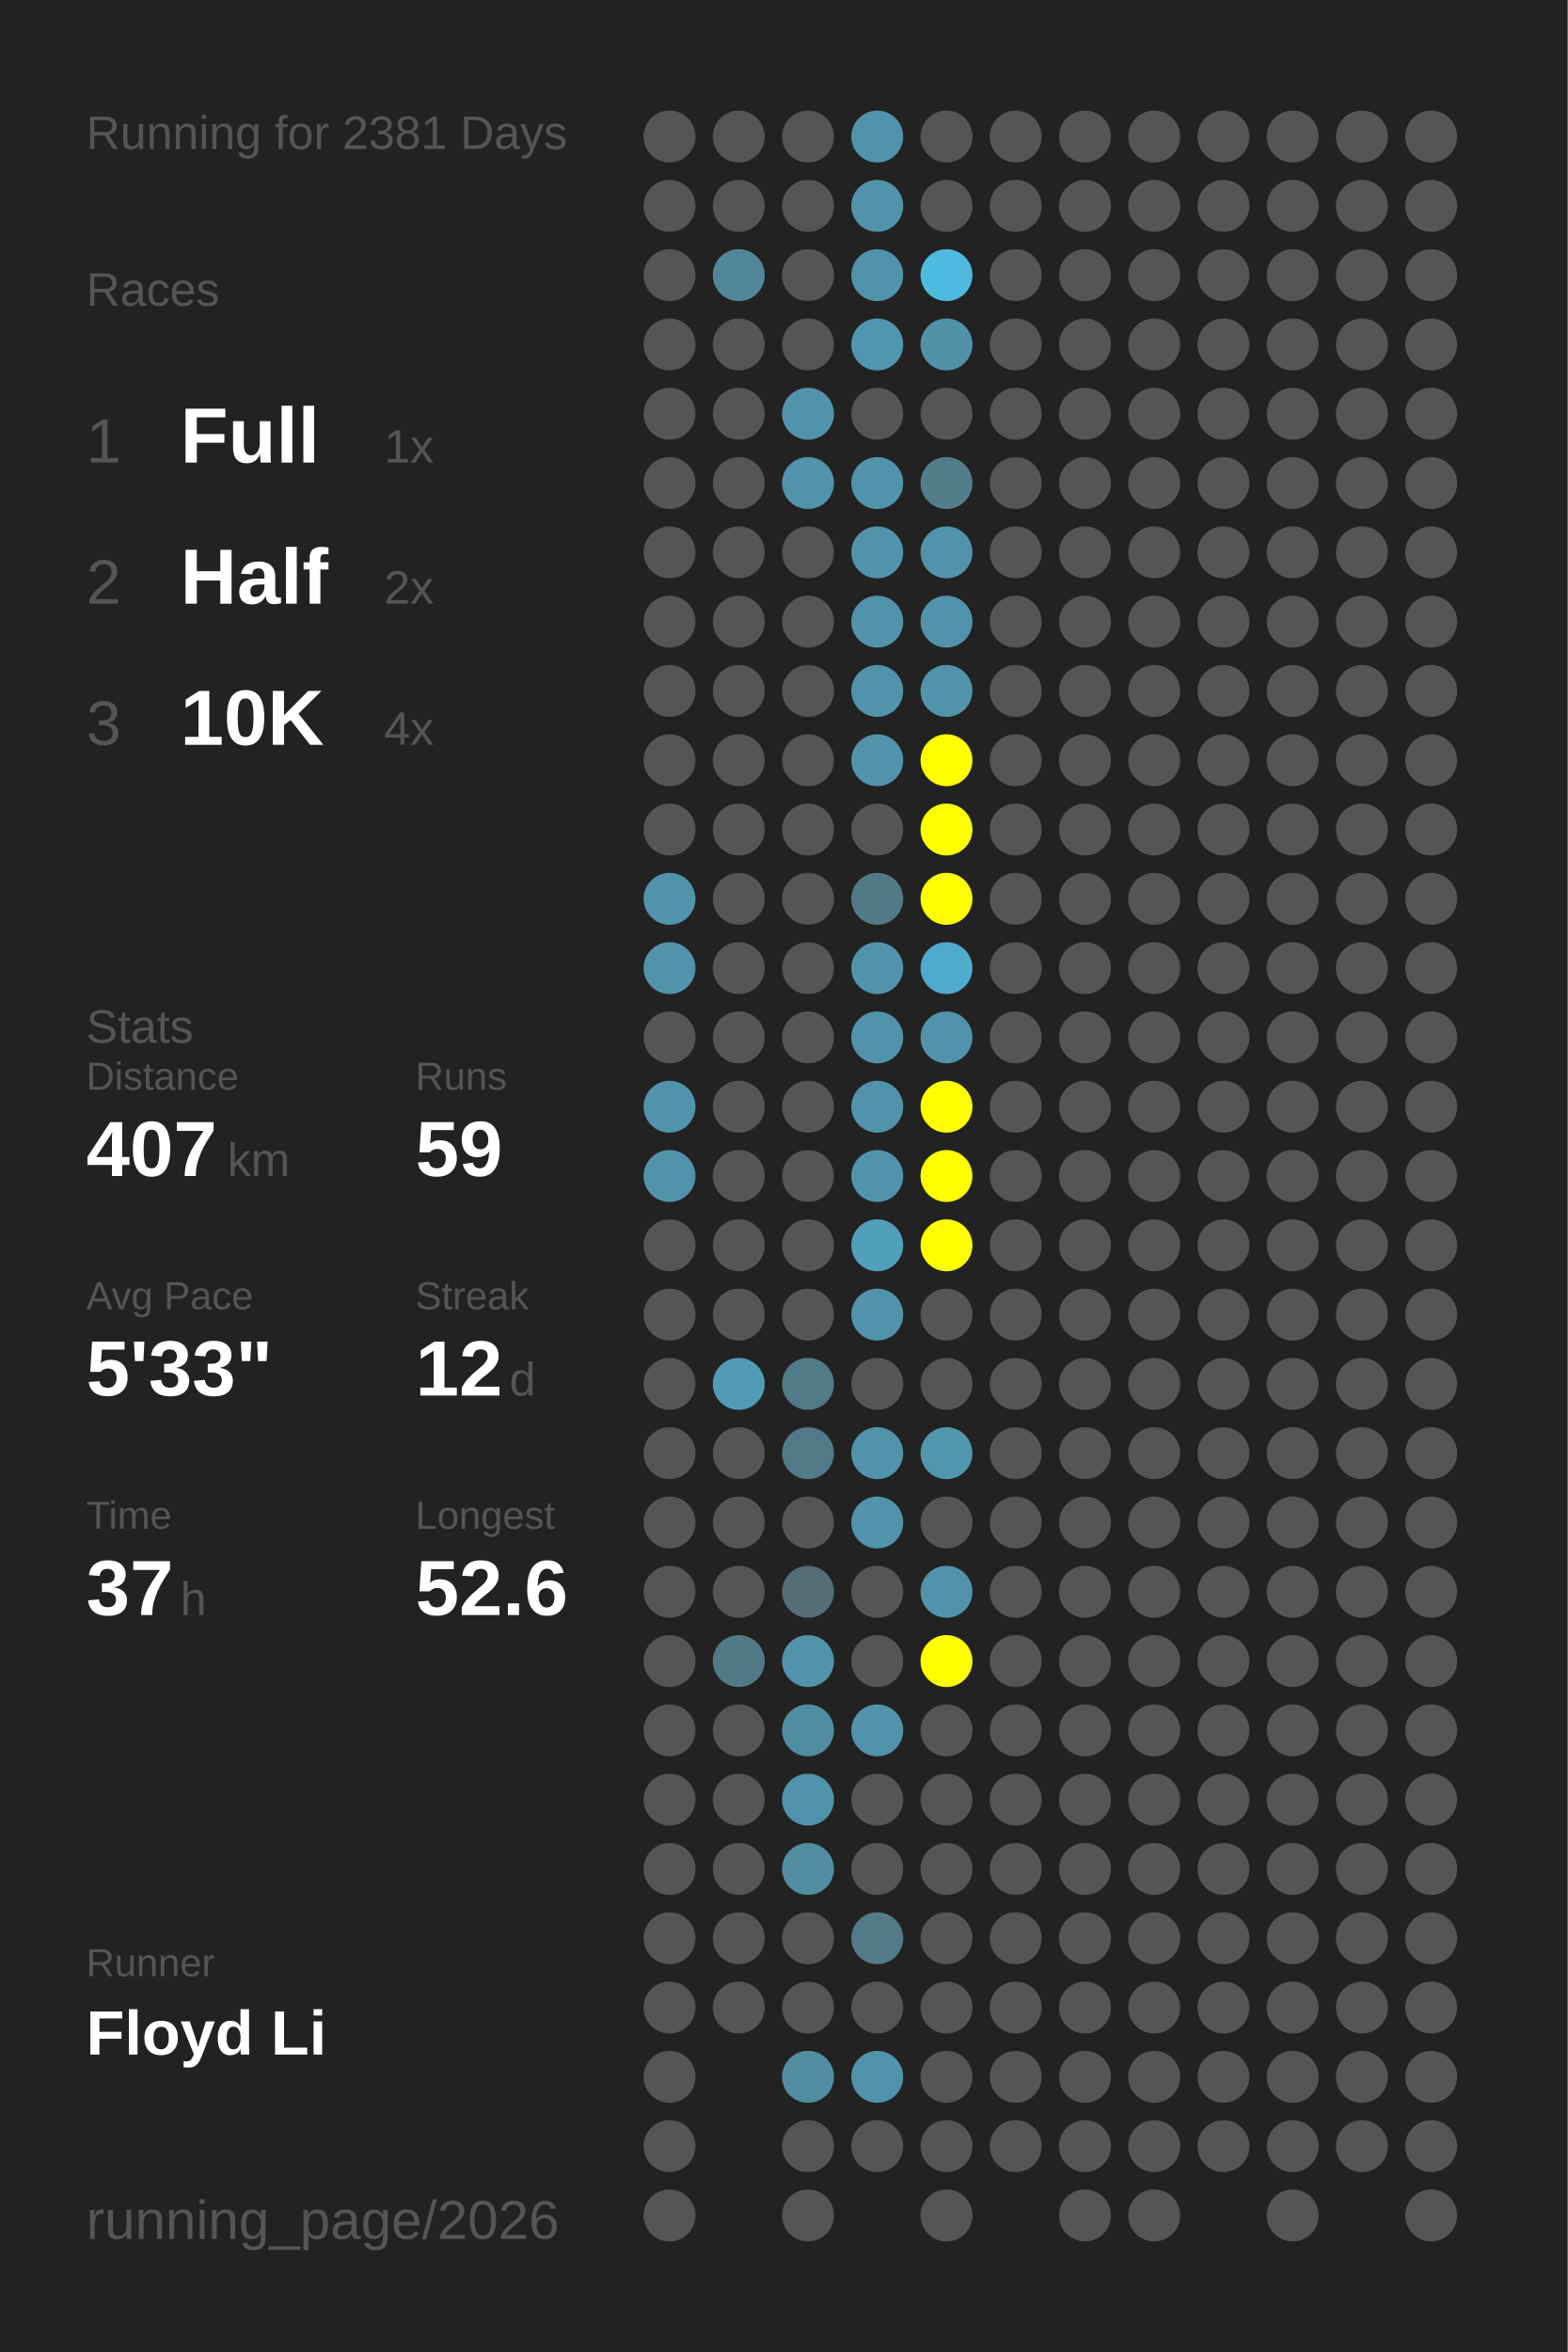
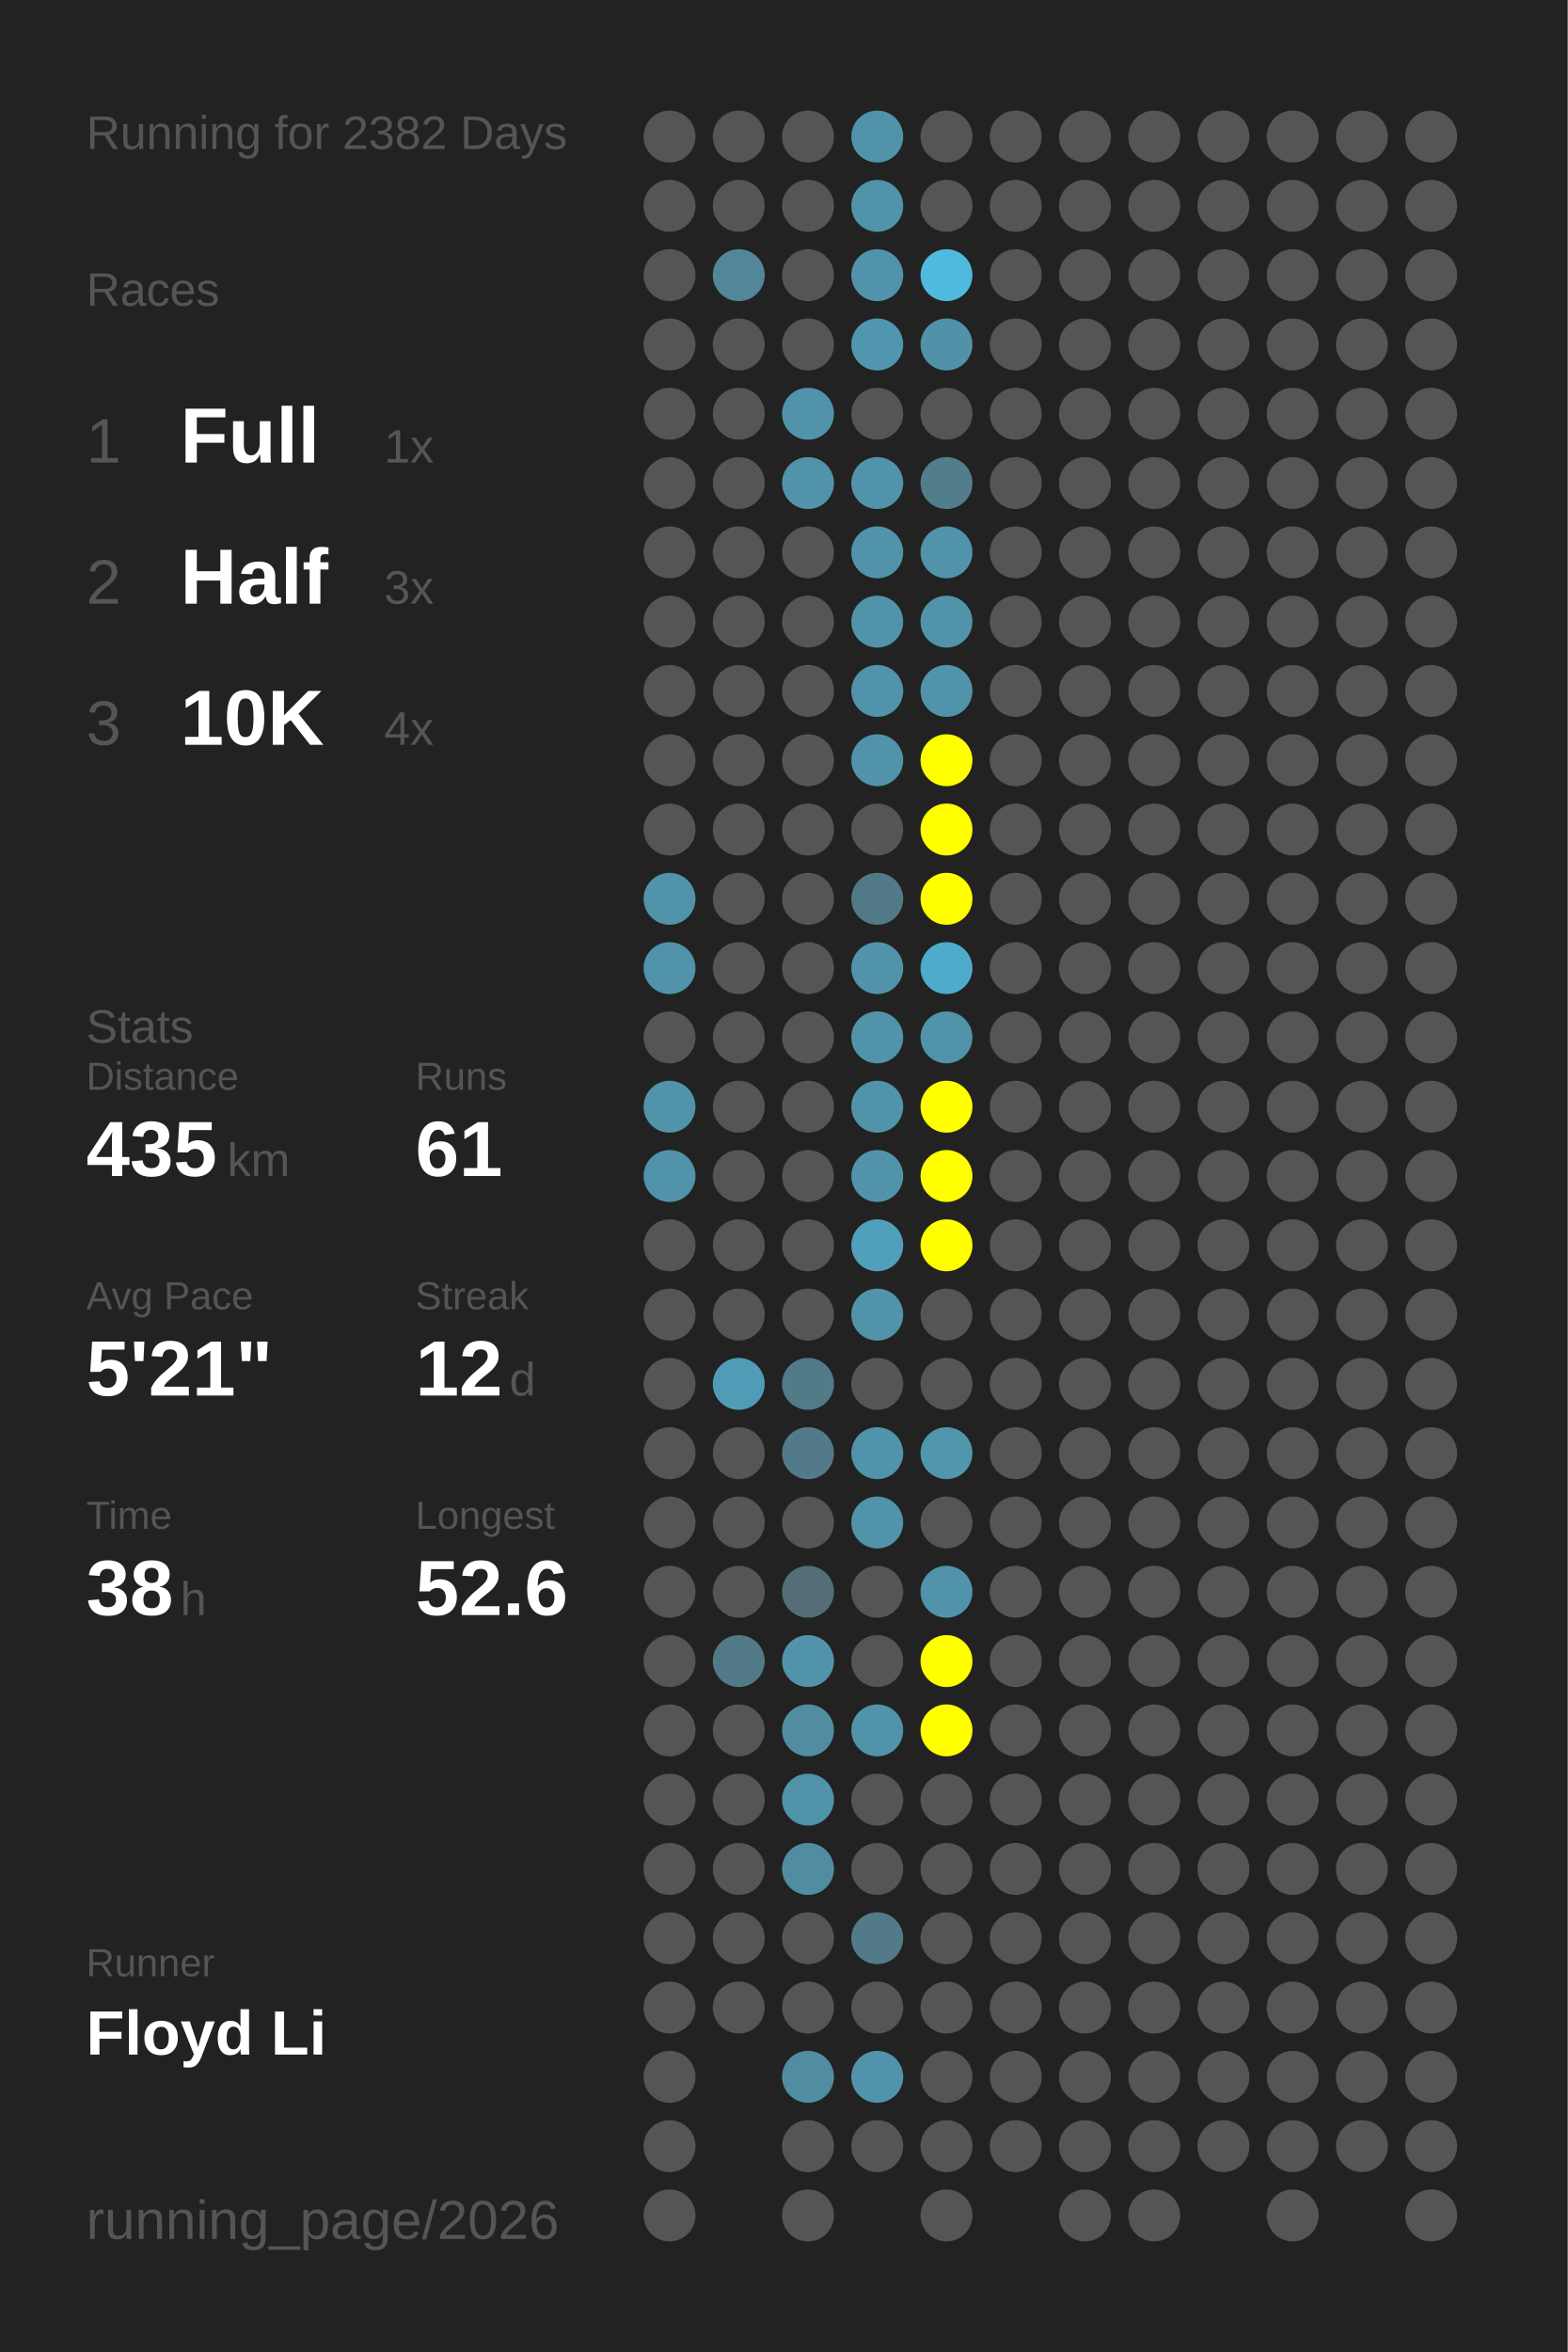
<svg xmlns="http://www.w3.org/2000/svg" baseProfile="full" height="300mm" version="1.1" viewBox="0,0,200,300" width="200mm">
  <defs />
  <rect fill="#222222" height="300" width="200" x="0" y="0" />
-   <text fill="#555555" style="font-size:6px; font-family:Arial;" x="11" y="19">Running for 2381 Days</text>
+   <text fill="#555555" style="font-size:6px; font-family:Arial;" x="11" y="19">Running for 2382 Days</text>
  <text fill="#555555" style="font-size:6px; font-family:Arial;" x="11" y="39">Races</text>
  <text fill="#555555" style="font-size:8px; font-family:Arial;" x="11" y="59">1</text>
  <text fill="#FFFFFF" style="font-size:10px; font-family:Arial; font-weight:bold;" x="23" y="59">Full</text>
  <text fill="#555555" style="font-size:6px; font-family:Arial;" x="49" y="59">1x</text>
  <text fill="#555555" style="font-size:8px; font-family:Arial;" x="11" y="77">2</text>
  <text fill="#FFFFFF" style="font-size:10px; font-family:Arial; font-weight:bold;" x="23" y="77">Half</text>
-   <text fill="#555555" style="font-size:6px; font-family:Arial;" x="49" y="77">2x</text>
+   <text fill="#555555" style="font-size:6px; font-family:Arial;" x="49" y="77">3x</text>
  <text fill="#555555" style="font-size:8px; font-family:Arial;" x="11" y="95">3</text>
  <text fill="#FFFFFF" style="font-size:10px; font-family:Arial; font-weight:bold;" x="23" y="95">10K</text>
  <text fill="#555555" style="font-size:6px; font-family:Arial;" x="49" y="95">4x</text>
  <text fill="#555555" style="font-size:6px; font-family:Arial;" x="11" y="133">Stats</text>
  <text fill="#555555" style="font-size:5px; font-family:Arial;" x="11" y="139">Distance</text>
-   <text fill="#FFFFFF" style="font-size:10px; font-family:Arial; font-weight:bold;" x="11" y="150">407</text>
+   <text fill="#FFFFFF" style="font-size:10px; font-family:Arial; font-weight:bold;" x="11" y="150">435</text>
  <text fill="#555555" style="font-size:6px; font-family:Arial;" x="29" y="150">km</text>
  <text fill="#555555" style="font-size:5px; font-family:Arial;" x="53" y="139">Runs</text>
-   <text fill="#FFFFFF" style="font-size:10px; font-family:Arial; font-weight:bold;" x="53" y="150">59</text>
+   <text fill="#FFFFFF" style="font-size:10px; font-family:Arial; font-weight:bold;" x="53" y="150">61</text>
  <text fill="#555555" style="font-size:5px; font-family:Arial;" x="11" y="167">Avg Pace</text>
-   <text fill="#FFFFFF" style="font-size:10px; font-family:Arial; font-weight:bold;" x="11" y="178">5'33"</text>
+   <text fill="#FFFFFF" style="font-size:10px; font-family:Arial; font-weight:bold;" x="11" y="178">5'21"</text>
  <text fill="#555555" style="font-size:5px; font-family:Arial;" x="53" y="167">Streak</text>
  <text fill="#FFFFFF" style="font-size:10px; font-family:Arial; font-weight:bold;" x="53" y="178">12</text>
  <text fill="#555555" style="font-size:6px; font-family:Arial;" x="65" y="178">d</text>
  <text fill="#555555" style="font-size:5px; font-family:Arial;" x="11" y="195">Time</text>
-   <text fill="#FFFFFF" style="font-size:10px; font-family:Arial; font-weight:bold;" x="11" y="206">37</text>
+   <text fill="#FFFFFF" style="font-size:10px; font-family:Arial; font-weight:bold;" x="11" y="206">38</text>
  <text fill="#555555" style="font-size:6px; font-family:Arial;" x="23" y="206">h</text>
  <text fill="#555555" style="font-size:5px; font-family:Arial;" x="53" y="195">Longest</text>
  <text fill="#FFFFFF" style="font-size:10px; font-family:Arial; font-weight:bold;" x="53" y="206">52.6</text>
  <text fill="#555555" style="font-size:5px; font-family:Arial;" x="11" y="252.065">Runner</text>
  <text fill="#FFFFFF" style="font-size:8px; font-family:Arial; font-weight:bold;" x="11" y="262.065">Floyd Li</text>
  <text fill="#555555" style="font-size:7px; font-family:Arial;" x="11" y="285.581">running_page/2026</text>
  <circle cx="85.417" cy="17.419" fill="#555555" r="3.312" />
  <circle cx="85.417" cy="26.258" fill="#555555" r="3.312" />
  <circle cx="85.417" cy="35.097" fill="#555555" r="3.312" />
  <circle cx="85.417" cy="43.935" fill="#555555" r="3.312" />
  <circle cx="85.417" cy="52.774" fill="#555555" r="3.312" />
  <circle cx="85.417" cy="61.613" fill="#555555" r="3.312" />
  <circle cx="85.417" cy="70.452" fill="#555555" r="3.312" />
  <circle cx="85.417" cy="79.29" fill="#555555" r="3.312" />
  <circle cx="85.417" cy="88.129" fill="#555555" r="3.312" />
  <circle cx="85.417" cy="96.968" fill="#555555" r="3.312" />
  <circle cx="85.417" cy="105.806" fill="#555555" r="3.312" />
  <circle cx="85.417" cy="114.645" fill="#5093aa" r="3.312" />
  <circle cx="85.417" cy="123.484" fill="#5093aa" r="3.312" />
  <circle cx="85.417" cy="132.323" fill="#555555" r="3.312" />
  <circle cx="85.417" cy="141.161" fill="#5093aa" r="3.312" />
  <circle cx="85.417" cy="150" fill="#5093aa" r="3.312" />
  <circle cx="85.417" cy="158.839" fill="#555555" r="3.312" />
  <circle cx="85.417" cy="167.677" fill="#555555" r="3.312" />
  <circle cx="85.417" cy="176.516" fill="#555555" r="3.312" />
  <circle cx="85.417" cy="185.355" fill="#555555" r="3.312" />
  <circle cx="85.417" cy="194.194" fill="#555555" r="3.312" />
  <circle cx="85.417" cy="203.032" fill="#555555" r="3.312" />
  <circle cx="85.417" cy="211.871" fill="#555555" r="3.312" />
  <circle cx="85.417" cy="220.71" fill="#555555" r="3.312" />
  <circle cx="85.417" cy="229.548" fill="#555555" r="3.312" />
  <circle cx="85.417" cy="238.387" fill="#555555" r="3.312" />
  <circle cx="85.417" cy="247.226" fill="#555555" r="3.312" />
  <circle cx="85.417" cy="256.065" fill="#555555" r="3.312" />
  <circle cx="85.417" cy="264.903" fill="#555555" r="3.312" />
  <circle cx="85.417" cy="273.742" fill="#555555" r="3.312" />
  <circle cx="85.417" cy="282.581" fill="#555555" r="3.312" />
  <circle cx="94.25" cy="17.419" fill="#555555" r="3.312" />
  <circle cx="94.25" cy="26.258" fill="#555555" r="3.312" />
  <circle cx="94.25" cy="35.097" fill="#518799" r="3.312" />
  <circle cx="94.25" cy="43.935" fill="#555555" r="3.312" />
  <circle cx="94.25" cy="52.774" fill="#555555" r="3.312" />
  <circle cx="94.25" cy="61.613" fill="#555555" r="3.312" />
  <circle cx="94.25" cy="70.452" fill="#555555" r="3.312" />
  <circle cx="94.25" cy="79.29" fill="#555555" r="3.312" />
  <circle cx="94.25" cy="88.129" fill="#555555" r="3.312" />
  <circle cx="94.25" cy="96.968" fill="#555555" r="3.312" />
  <circle cx="94.25" cy="105.806" fill="#555555" r="3.312" />
  <circle cx="94.25" cy="114.645" fill="#555555" r="3.312" />
  <circle cx="94.25" cy="123.484" fill="#555555" r="3.312" />
  <circle cx="94.25" cy="132.323" fill="#555555" r="3.312" />
  <circle cx="94.25" cy="141.161" fill="#555555" r="3.312" />
  <circle cx="94.25" cy="150" fill="#555555" r="3.312" />
  <circle cx="94.25" cy="158.839" fill="#555555" r="3.312" />
  <circle cx="94.25" cy="167.677" fill="#555555" r="3.312" />
  <circle cx="94.25" cy="176.516" fill="#509cb6" r="3.312" />
  <circle cx="94.25" cy="185.355" fill="#555555" r="3.312" />
  <circle cx="94.25" cy="194.194" fill="#555555" r="3.312" />
  <circle cx="94.25" cy="203.032" fill="#555555" r="3.312" />
  <circle cx="94.25" cy="211.871" fill="#527986" r="3.312" />
  <circle cx="94.25" cy="220.71" fill="#555555" r="3.312" />
  <circle cx="94.25" cy="229.548" fill="#555555" r="3.312" />
  <circle cx="94.25" cy="238.387" fill="#555555" r="3.312" />
  <circle cx="94.25" cy="247.226" fill="#555555" r="3.312" />
  <circle cx="94.25" cy="256.065" fill="#555555" r="3.312" />
  <circle cx="103.083" cy="17.419" fill="#555555" r="3.312" />
  <circle cx="103.083" cy="26.258" fill="#555555" r="3.312" />
  <circle cx="103.083" cy="35.097" fill="#555555" r="3.312" />
  <circle cx="103.083" cy="43.935" fill="#555555" r="3.312" />
  <circle cx="103.083" cy="52.774" fill="#5093aa" r="3.312" />
  <circle cx="103.083" cy="61.613" fill="#5093aa" r="3.312" />
  <circle cx="103.083" cy="70.452" fill="#555555" r="3.312" />
  <circle cx="103.083" cy="79.29" fill="#555555" r="3.312" />
  <circle cx="103.083" cy="88.129" fill="#555555" r="3.312" />
  <circle cx="103.083" cy="96.968" fill="#555555" r="3.312" />
  <circle cx="103.083" cy="105.806" fill="#555555" r="3.312" />
  <circle cx="103.083" cy="114.645" fill="#555555" r="3.312" />
  <circle cx="103.083" cy="123.484" fill="#555555" r="3.312" />
  <circle cx="103.083" cy="132.323" fill="#555555" r="3.312" />
  <circle cx="103.083" cy="141.161" fill="#555555" r="3.312" />
  <circle cx="103.083" cy="150" fill="#555555" r="3.312" />
  <circle cx="103.083" cy="158.839" fill="#555555" r="3.312" />
  <circle cx="103.083" cy="167.677" fill="#555555" r="3.312" />
  <circle cx="103.083" cy="176.516" fill="#527b8a" r="3.312" />
  <circle cx="103.083" cy="185.355" fill="#527a88" r="3.312" />
  <circle cx="103.083" cy="194.194" fill="#555555" r="3.312" />
  <circle cx="103.083" cy="203.032" fill="#536e77" r="3.312" />
  <circle cx="103.083" cy="211.871" fill="#5093aa" r="3.312" />
  <circle cx="103.083" cy="220.71" fill="#518da1" r="3.312" />
  <circle cx="103.083" cy="229.548" fill="#5093aa" r="3.312" />
  <circle cx="103.083" cy="238.387" fill="#518da1" r="3.312" />
  <circle cx="103.083" cy="247.226" fill="#555555" r="3.312" />
  <circle cx="103.083" cy="256.065" fill="#555555" r="3.312" />
  <circle cx="103.083" cy="264.903" fill="#518da1" r="3.312" />
  <circle cx="103.083" cy="273.742" fill="#555555" r="3.312" />
  <circle cx="103.083" cy="282.581" fill="#555555" r="3.312" />
  <circle cx="111.917" cy="17.419" fill="#5093aa" r="3.312" />
  <circle cx="111.917" cy="26.258" fill="#5093aa" r="3.312" />
  <circle cx="111.917" cy="35.097" fill="#5093aa" r="3.312" />
  <circle cx="111.917" cy="43.935" fill="#5096ae" r="3.312" />
  <circle cx="111.917" cy="52.774" fill="#555555" r="3.312" />
  <circle cx="111.917" cy="61.613" fill="#5093aa" r="3.312" />
  <circle cx="111.917" cy="70.452" fill="#5093aa" r="3.312" />
  <circle cx="111.917" cy="79.29" fill="#5093aa" r="3.312" />
  <circle cx="111.917" cy="88.129" fill="#5093aa" r="3.312" />
  <circle cx="111.917" cy="96.968" fill="#5093aa" r="3.312" />
  <circle cx="111.917" cy="105.806" fill="#555555" r="3.312" />
  <circle cx="111.917" cy="114.645" fill="#527986" r="3.312" />
  <circle cx="111.917" cy="123.484" fill="#5093aa" r="3.312" />
  <circle cx="111.917" cy="132.323" fill="#5093aa" r="3.312" />
  <circle cx="111.917" cy="141.161" fill="#5093aa" r="3.312" />
  <circle cx="111.917" cy="150" fill="#5093aa" r="3.312" />
  <circle cx="111.917" cy="158.839" fill="#50a0bb" r="3.312" />
  <circle cx="111.917" cy="167.677" fill="#5093aa" r="3.312" />
  <circle cx="111.917" cy="176.516" fill="#555555" r="3.312" />
  <circle cx="111.917" cy="185.355" fill="#5093aa" r="3.312" />
  <circle cx="111.917" cy="194.194" fill="#5093aa" r="3.312" />
  <circle cx="111.917" cy="203.032" fill="#555555" r="3.312" />
  <circle cx="111.917" cy="211.871" fill="#555555" r="3.312" />
  <circle cx="111.917" cy="220.71" fill="#5093aa" r="3.312" />
  <circle cx="111.917" cy="229.548" fill="#555555" r="3.312" />
  <circle cx="111.917" cy="238.387" fill="#555555" r="3.312" />
  <circle cx="111.917" cy="247.226" fill="#527a88" r="3.312" />
  <circle cx="111.917" cy="256.065" fill="#555555" r="3.312" />
  <circle cx="111.917" cy="264.903" fill="#5093aa" r="3.312" />
  <circle cx="111.917" cy="273.742" fill="#555555" r="3.312" />
  <circle cx="120.75" cy="17.419" fill="#555555" r="3.312" />
  <circle cx="120.75" cy="26.258" fill="#555555" r="3.312" />
  <circle cx="120.75" cy="35.097" fill="#4ebade" r="3.312" />
  <circle cx="120.75" cy="43.935" fill="#5192a8" r="3.312" />
  <circle cx="120.75" cy="52.774" fill="#555555" r="3.312" />
  <circle cx="120.75" cy="61.613" fill="#527d8b" r="3.312" />
  <circle cx="120.75" cy="70.452" fill="#5093aa" r="3.312" />
  <circle cx="120.75" cy="79.29" fill="#5093aa" r="3.312" />
  <circle cx="120.75" cy="88.129" fill="#5093aa" r="3.312" />
  <circle cx="120.75" cy="96.968" fill="#FFFF00" r="3.312" />
  <circle cx="120.75" cy="105.806" fill="#FFFF00" r="3.312" />
  <circle cx="120.75" cy="114.645" fill="#FFFF00" r="3.312" />
  <circle cx="120.75" cy="123.484" fill="#4fabcb" r="3.312" />
  <circle cx="120.75" cy="132.323" fill="#5093aa" r="3.312" />
  <circle cx="120.75" cy="141.161" fill="#FFFF00" r="3.312" />
  <circle cx="120.75" cy="150" fill="#FFFF00" r="3.312" />
  <circle cx="120.75" cy="158.839" fill="#FFFF00" r="3.312" />
  <circle cx="120.75" cy="167.677" fill="#555555" r="3.312" />
  <circle cx="120.75" cy="176.516" fill="#555555" r="3.312" />
  <circle cx="120.75" cy="185.355" fill="#5096ad" r="3.312" />
  <circle cx="120.75" cy="194.194" fill="#555555" r="3.312" />
  <circle cx="120.75" cy="203.032" fill="#5093aa" r="3.312" />
  <circle cx="120.75" cy="211.871" fill="#FFFF00" r="3.312" />
-   <circle cx="120.75" cy="220.71" fill="#555555" r="3.312" />
+   <circle cx="120.75" cy="220.71" fill="#FFFF00" r="3.312" />
  <circle cx="120.75" cy="229.548" fill="#555555" r="3.312" />
  <circle cx="120.75" cy="238.387" fill="#555555" r="3.312" />
  <circle cx="120.75" cy="247.226" fill="#555555" r="3.312" />
  <circle cx="120.75" cy="256.065" fill="#555555" r="3.312" />
  <circle cx="120.75" cy="264.903" fill="#555555" r="3.312" />
  <circle cx="120.75" cy="273.742" fill="#555555" r="3.312" />
  <circle cx="120.75" cy="282.581" fill="#555555" r="3.312" />
  <circle cx="129.583" cy="17.419" fill="#555555" r="3.312" />
  <circle cx="129.583" cy="26.258" fill="#555555" r="3.312" />
  <circle cx="129.583" cy="35.097" fill="#555555" r="3.312" />
  <circle cx="129.583" cy="43.935" fill="#555555" r="3.312" />
  <circle cx="129.583" cy="52.774" fill="#555555" r="3.312" />
  <circle cx="129.583" cy="61.613" fill="#555555" r="3.312" />
  <circle cx="129.583" cy="70.452" fill="#555555" r="3.312" />
  <circle cx="129.583" cy="79.29" fill="#555555" r="3.312" />
  <circle cx="129.583" cy="88.129" fill="#555555" r="3.312" />
  <circle cx="129.583" cy="96.968" fill="#555555" r="3.312" />
  <circle cx="129.583" cy="105.806" fill="#555555" r="3.312" />
  <circle cx="129.583" cy="114.645" fill="#555555" r="3.312" />
  <circle cx="129.583" cy="123.484" fill="#555555" r="3.312" />
  <circle cx="129.583" cy="132.323" fill="#555555" r="3.312" />
  <circle cx="129.583" cy="141.161" fill="#555555" r="3.312" />
  <circle cx="129.583" cy="150" fill="#555555" r="3.312" />
  <circle cx="129.583" cy="158.839" fill="#555555" r="3.312" />
  <circle cx="129.583" cy="167.677" fill="#555555" r="3.312" />
  <circle cx="129.583" cy="176.516" fill="#555555" r="3.312" />
  <circle cx="129.583" cy="185.355" fill="#555555" r="3.312" />
  <circle cx="129.583" cy="194.194" fill="#555555" r="3.312" />
  <circle cx="129.583" cy="203.032" fill="#555555" r="3.312" />
  <circle cx="129.583" cy="211.871" fill="#555555" r="3.312" />
  <circle cx="129.583" cy="220.71" fill="#555555" r="3.312" />
  <circle cx="129.583" cy="229.548" fill="#555555" r="3.312" />
  <circle cx="129.583" cy="238.387" fill="#555555" r="3.312" />
  <circle cx="129.583" cy="247.226" fill="#555555" r="3.312" />
  <circle cx="129.583" cy="256.065" fill="#555555" r="3.312" />
  <circle cx="129.583" cy="264.903" fill="#555555" r="3.312" />
  <circle cx="129.583" cy="273.742" fill="#555555" r="3.312" />
  <circle cx="138.417" cy="17.419" fill="#555555" r="3.312" />
  <circle cx="138.417" cy="26.258" fill="#555555" r="3.312" />
  <circle cx="138.417" cy="35.097" fill="#555555" r="3.312" />
  <circle cx="138.417" cy="43.935" fill="#555555" r="3.312" />
  <circle cx="138.417" cy="52.774" fill="#555555" r="3.312" />
  <circle cx="138.417" cy="61.613" fill="#555555" r="3.312" />
  <circle cx="138.417" cy="70.452" fill="#555555" r="3.312" />
  <circle cx="138.417" cy="79.29" fill="#555555" r="3.312" />
  <circle cx="138.417" cy="88.129" fill="#555555" r="3.312" />
  <circle cx="138.417" cy="96.968" fill="#555555" r="3.312" />
  <circle cx="138.417" cy="105.806" fill="#555555" r="3.312" />
  <circle cx="138.417" cy="114.645" fill="#555555" r="3.312" />
  <circle cx="138.417" cy="123.484" fill="#555555" r="3.312" />
  <circle cx="138.417" cy="132.323" fill="#555555" r="3.312" />
  <circle cx="138.417" cy="141.161" fill="#555555" r="3.312" />
  <circle cx="138.417" cy="150" fill="#555555" r="3.312" />
  <circle cx="138.417" cy="158.839" fill="#555555" r="3.312" />
  <circle cx="138.417" cy="167.677" fill="#555555" r="3.312" />
  <circle cx="138.417" cy="176.516" fill="#555555" r="3.312" />
  <circle cx="138.417" cy="185.355" fill="#555555" r="3.312" />
  <circle cx="138.417" cy="194.194" fill="#555555" r="3.312" />
  <circle cx="138.417" cy="203.032" fill="#555555" r="3.312" />
  <circle cx="138.417" cy="211.871" fill="#555555" r="3.312" />
  <circle cx="138.417" cy="220.71" fill="#555555" r="3.312" />
  <circle cx="138.417" cy="229.548" fill="#555555" r="3.312" />
  <circle cx="138.417" cy="238.387" fill="#555555" r="3.312" />
  <circle cx="138.417" cy="247.226" fill="#555555" r="3.312" />
  <circle cx="138.417" cy="256.065" fill="#555555" r="3.312" />
  <circle cx="138.417" cy="264.903" fill="#555555" r="3.312" />
  <circle cx="138.417" cy="273.742" fill="#555555" r="3.312" />
  <circle cx="138.417" cy="282.581" fill="#555555" r="3.312" />
  <circle cx="147.25" cy="17.419" fill="#555555" r="3.312" />
  <circle cx="147.25" cy="26.258" fill="#555555" r="3.312" />
  <circle cx="147.25" cy="35.097" fill="#555555" r="3.312" />
  <circle cx="147.25" cy="43.935" fill="#555555" r="3.312" />
  <circle cx="147.25" cy="52.774" fill="#555555" r="3.312" />
  <circle cx="147.25" cy="61.613" fill="#555555" r="3.312" />
  <circle cx="147.25" cy="70.452" fill="#555555" r="3.312" />
  <circle cx="147.25" cy="79.29" fill="#555555" r="3.312" />
  <circle cx="147.25" cy="88.129" fill="#555555" r="3.312" />
  <circle cx="147.25" cy="96.968" fill="#555555" r="3.312" />
  <circle cx="147.25" cy="105.806" fill="#555555" r="3.312" />
  <circle cx="147.25" cy="114.645" fill="#555555" r="3.312" />
  <circle cx="147.25" cy="123.484" fill="#555555" r="3.312" />
  <circle cx="147.25" cy="132.323" fill="#555555" r="3.312" />
  <circle cx="147.25" cy="141.161" fill="#555555" r="3.312" />
  <circle cx="147.25" cy="150" fill="#555555" r="3.312" />
  <circle cx="147.25" cy="158.839" fill="#555555" r="3.312" />
  <circle cx="147.25" cy="167.677" fill="#555555" r="3.312" />
  <circle cx="147.25" cy="176.516" fill="#555555" r="3.312" />
  <circle cx="147.25" cy="185.355" fill="#555555" r="3.312" />
  <circle cx="147.25" cy="194.194" fill="#555555" r="3.312" />
  <circle cx="147.25" cy="203.032" fill="#555555" r="3.312" />
  <circle cx="147.25" cy="211.871" fill="#555555" r="3.312" />
  <circle cx="147.25" cy="220.71" fill="#555555" r="3.312" />
  <circle cx="147.25" cy="229.548" fill="#555555" r="3.312" />
  <circle cx="147.25" cy="238.387" fill="#555555" r="3.312" />
  <circle cx="147.25" cy="247.226" fill="#555555" r="3.312" />
  <circle cx="147.25" cy="256.065" fill="#555555" r="3.312" />
  <circle cx="147.25" cy="264.903" fill="#555555" r="3.312" />
  <circle cx="147.25" cy="273.742" fill="#555555" r="3.312" />
  <circle cx="147.25" cy="282.581" fill="#555555" r="3.312" />
  <circle cx="156.083" cy="17.419" fill="#555555" r="3.312" />
  <circle cx="156.083" cy="26.258" fill="#555555" r="3.312" />
  <circle cx="156.083" cy="35.097" fill="#555555" r="3.312" />
  <circle cx="156.083" cy="43.935" fill="#555555" r="3.312" />
  <circle cx="156.083" cy="52.774" fill="#555555" r="3.312" />
  <circle cx="156.083" cy="61.613" fill="#555555" r="3.312" />
  <circle cx="156.083" cy="70.452" fill="#555555" r="3.312" />
  <circle cx="156.083" cy="79.29" fill="#555555" r="3.312" />
  <circle cx="156.083" cy="88.129" fill="#555555" r="3.312" />
  <circle cx="156.083" cy="96.968" fill="#555555" r="3.312" />
  <circle cx="156.083" cy="105.806" fill="#555555" r="3.312" />
  <circle cx="156.083" cy="114.645" fill="#555555" r="3.312" />
  <circle cx="156.083" cy="123.484" fill="#555555" r="3.312" />
  <circle cx="156.083" cy="132.323" fill="#555555" r="3.312" />
  <circle cx="156.083" cy="141.161" fill="#555555" r="3.312" />
  <circle cx="156.083" cy="150" fill="#555555" r="3.312" />
  <circle cx="156.083" cy="158.839" fill="#555555" r="3.312" />
  <circle cx="156.083" cy="167.677" fill="#555555" r="3.312" />
  <circle cx="156.083" cy="176.516" fill="#555555" r="3.312" />
  <circle cx="156.083" cy="185.355" fill="#555555" r="3.312" />
  <circle cx="156.083" cy="194.194" fill="#555555" r="3.312" />
  <circle cx="156.083" cy="203.032" fill="#555555" r="3.312" />
  <circle cx="156.083" cy="211.871" fill="#555555" r="3.312" />
  <circle cx="156.083" cy="220.71" fill="#555555" r="3.312" />
  <circle cx="156.083" cy="229.548" fill="#555555" r="3.312" />
  <circle cx="156.083" cy="238.387" fill="#555555" r="3.312" />
  <circle cx="156.083" cy="247.226" fill="#555555" r="3.312" />
  <circle cx="156.083" cy="256.065" fill="#555555" r="3.312" />
  <circle cx="156.083" cy="264.903" fill="#555555" r="3.312" />
  <circle cx="156.083" cy="273.742" fill="#555555" r="3.312" />
  <circle cx="164.917" cy="17.419" fill="#555555" r="3.312" />
  <circle cx="164.917" cy="26.258" fill="#555555" r="3.312" />
  <circle cx="164.917" cy="35.097" fill="#555555" r="3.312" />
  <circle cx="164.917" cy="43.935" fill="#555555" r="3.312" />
  <circle cx="164.917" cy="52.774" fill="#555555" r="3.312" />
  <circle cx="164.917" cy="61.613" fill="#555555" r="3.312" />
  <circle cx="164.917" cy="70.452" fill="#555555" r="3.312" />
  <circle cx="164.917" cy="79.29" fill="#555555" r="3.312" />
  <circle cx="164.917" cy="88.129" fill="#555555" r="3.312" />
  <circle cx="164.917" cy="96.968" fill="#555555" r="3.312" />
  <circle cx="164.917" cy="105.806" fill="#555555" r="3.312" />
  <circle cx="164.917" cy="114.645" fill="#555555" r="3.312" />
  <circle cx="164.917" cy="123.484" fill="#555555" r="3.312" />
  <circle cx="164.917" cy="132.323" fill="#555555" r="3.312" />
  <circle cx="164.917" cy="141.161" fill="#555555" r="3.312" />
  <circle cx="164.917" cy="150" fill="#555555" r="3.312" />
  <circle cx="164.917" cy="158.839" fill="#555555" r="3.312" />
  <circle cx="164.917" cy="167.677" fill="#555555" r="3.312" />
  <circle cx="164.917" cy="176.516" fill="#555555" r="3.312" />
  <circle cx="164.917" cy="185.355" fill="#555555" r="3.312" />
  <circle cx="164.917" cy="194.194" fill="#555555" r="3.312" />
  <circle cx="164.917" cy="203.032" fill="#555555" r="3.312" />
  <circle cx="164.917" cy="211.871" fill="#555555" r="3.312" />
  <circle cx="164.917" cy="220.71" fill="#555555" r="3.312" />
  <circle cx="164.917" cy="229.548" fill="#555555" r="3.312" />
  <circle cx="164.917" cy="238.387" fill="#555555" r="3.312" />
  <circle cx="164.917" cy="247.226" fill="#555555" r="3.312" />
  <circle cx="164.917" cy="256.065" fill="#555555" r="3.312" />
  <circle cx="164.917" cy="264.903" fill="#555555" r="3.312" />
  <circle cx="164.917" cy="273.742" fill="#555555" r="3.312" />
  <circle cx="164.917" cy="282.581" fill="#555555" r="3.312" />
  <circle cx="173.75" cy="17.419" fill="#555555" r="3.312" />
  <circle cx="173.75" cy="26.258" fill="#555555" r="3.312" />
  <circle cx="173.75" cy="35.097" fill="#555555" r="3.312" />
  <circle cx="173.75" cy="43.935" fill="#555555" r="3.312" />
  <circle cx="173.75" cy="52.774" fill="#555555" r="3.312" />
  <circle cx="173.75" cy="61.613" fill="#555555" r="3.312" />
  <circle cx="173.75" cy="70.452" fill="#555555" r="3.312" />
  <circle cx="173.75" cy="79.29" fill="#555555" r="3.312" />
  <circle cx="173.75" cy="88.129" fill="#555555" r="3.312" />
  <circle cx="173.75" cy="96.968" fill="#555555" r="3.312" />
  <circle cx="173.75" cy="105.806" fill="#555555" r="3.312" />
  <circle cx="173.75" cy="114.645" fill="#555555" r="3.312" />
  <circle cx="173.75" cy="123.484" fill="#555555" r="3.312" />
  <circle cx="173.75" cy="132.323" fill="#555555" r="3.312" />
  <circle cx="173.75" cy="141.161" fill="#555555" r="3.312" />
  <circle cx="173.75" cy="150" fill="#555555" r="3.312" />
  <circle cx="173.75" cy="158.839" fill="#555555" r="3.312" />
  <circle cx="173.75" cy="167.677" fill="#555555" r="3.312" />
  <circle cx="173.75" cy="176.516" fill="#555555" r="3.312" />
  <circle cx="173.75" cy="185.355" fill="#555555" r="3.312" />
  <circle cx="173.75" cy="194.194" fill="#555555" r="3.312" />
  <circle cx="173.75" cy="203.032" fill="#555555" r="3.312" />
  <circle cx="173.75" cy="211.871" fill="#555555" r="3.312" />
  <circle cx="173.75" cy="220.71" fill="#555555" r="3.312" />
  <circle cx="173.75" cy="229.548" fill="#555555" r="3.312" />
  <circle cx="173.75" cy="238.387" fill="#555555" r="3.312" />
  <circle cx="173.75" cy="247.226" fill="#555555" r="3.312" />
  <circle cx="173.75" cy="256.065" fill="#555555" r="3.312" />
  <circle cx="173.75" cy="264.903" fill="#555555" r="3.312" />
  <circle cx="173.75" cy="273.742" fill="#555555" r="3.312" />
  <circle cx="182.583" cy="17.419" fill="#555555" r="3.312" />
  <circle cx="182.583" cy="26.258" fill="#555555" r="3.312" />
  <circle cx="182.583" cy="35.097" fill="#555555" r="3.312" />
  <circle cx="182.583" cy="43.935" fill="#555555" r="3.312" />
  <circle cx="182.583" cy="52.774" fill="#555555" r="3.312" />
  <circle cx="182.583" cy="61.613" fill="#555555" r="3.312" />
  <circle cx="182.583" cy="70.452" fill="#555555" r="3.312" />
  <circle cx="182.583" cy="79.29" fill="#555555" r="3.312" />
  <circle cx="182.583" cy="88.129" fill="#555555" r="3.312" />
  <circle cx="182.583" cy="96.968" fill="#555555" r="3.312" />
  <circle cx="182.583" cy="105.806" fill="#555555" r="3.312" />
  <circle cx="182.583" cy="114.645" fill="#555555" r="3.312" />
  <circle cx="182.583" cy="123.484" fill="#555555" r="3.312" />
  <circle cx="182.583" cy="132.323" fill="#555555" r="3.312" />
  <circle cx="182.583" cy="141.161" fill="#555555" r="3.312" />
  <circle cx="182.583" cy="150" fill="#555555" r="3.312" />
  <circle cx="182.583" cy="158.839" fill="#555555" r="3.312" />
  <circle cx="182.583" cy="167.677" fill="#555555" r="3.312" />
  <circle cx="182.583" cy="176.516" fill="#555555" r="3.312" />
  <circle cx="182.583" cy="185.355" fill="#555555" r="3.312" />
  <circle cx="182.583" cy="194.194" fill="#555555" r="3.312" />
  <circle cx="182.583" cy="203.032" fill="#555555" r="3.312" />
  <circle cx="182.583" cy="211.871" fill="#555555" r="3.312" />
  <circle cx="182.583" cy="220.71" fill="#555555" r="3.312" />
  <circle cx="182.583" cy="229.548" fill="#555555" r="3.312" />
  <circle cx="182.583" cy="238.387" fill="#555555" r="3.312" />
  <circle cx="182.583" cy="247.226" fill="#555555" r="3.312" />
  <circle cx="182.583" cy="256.065" fill="#555555" r="3.312" />
  <circle cx="182.583" cy="264.903" fill="#555555" r="3.312" />
  <circle cx="182.583" cy="273.742" fill="#555555" r="3.312" />
  <circle cx="182.583" cy="282.581" fill="#555555" r="3.312" />
</svg>
